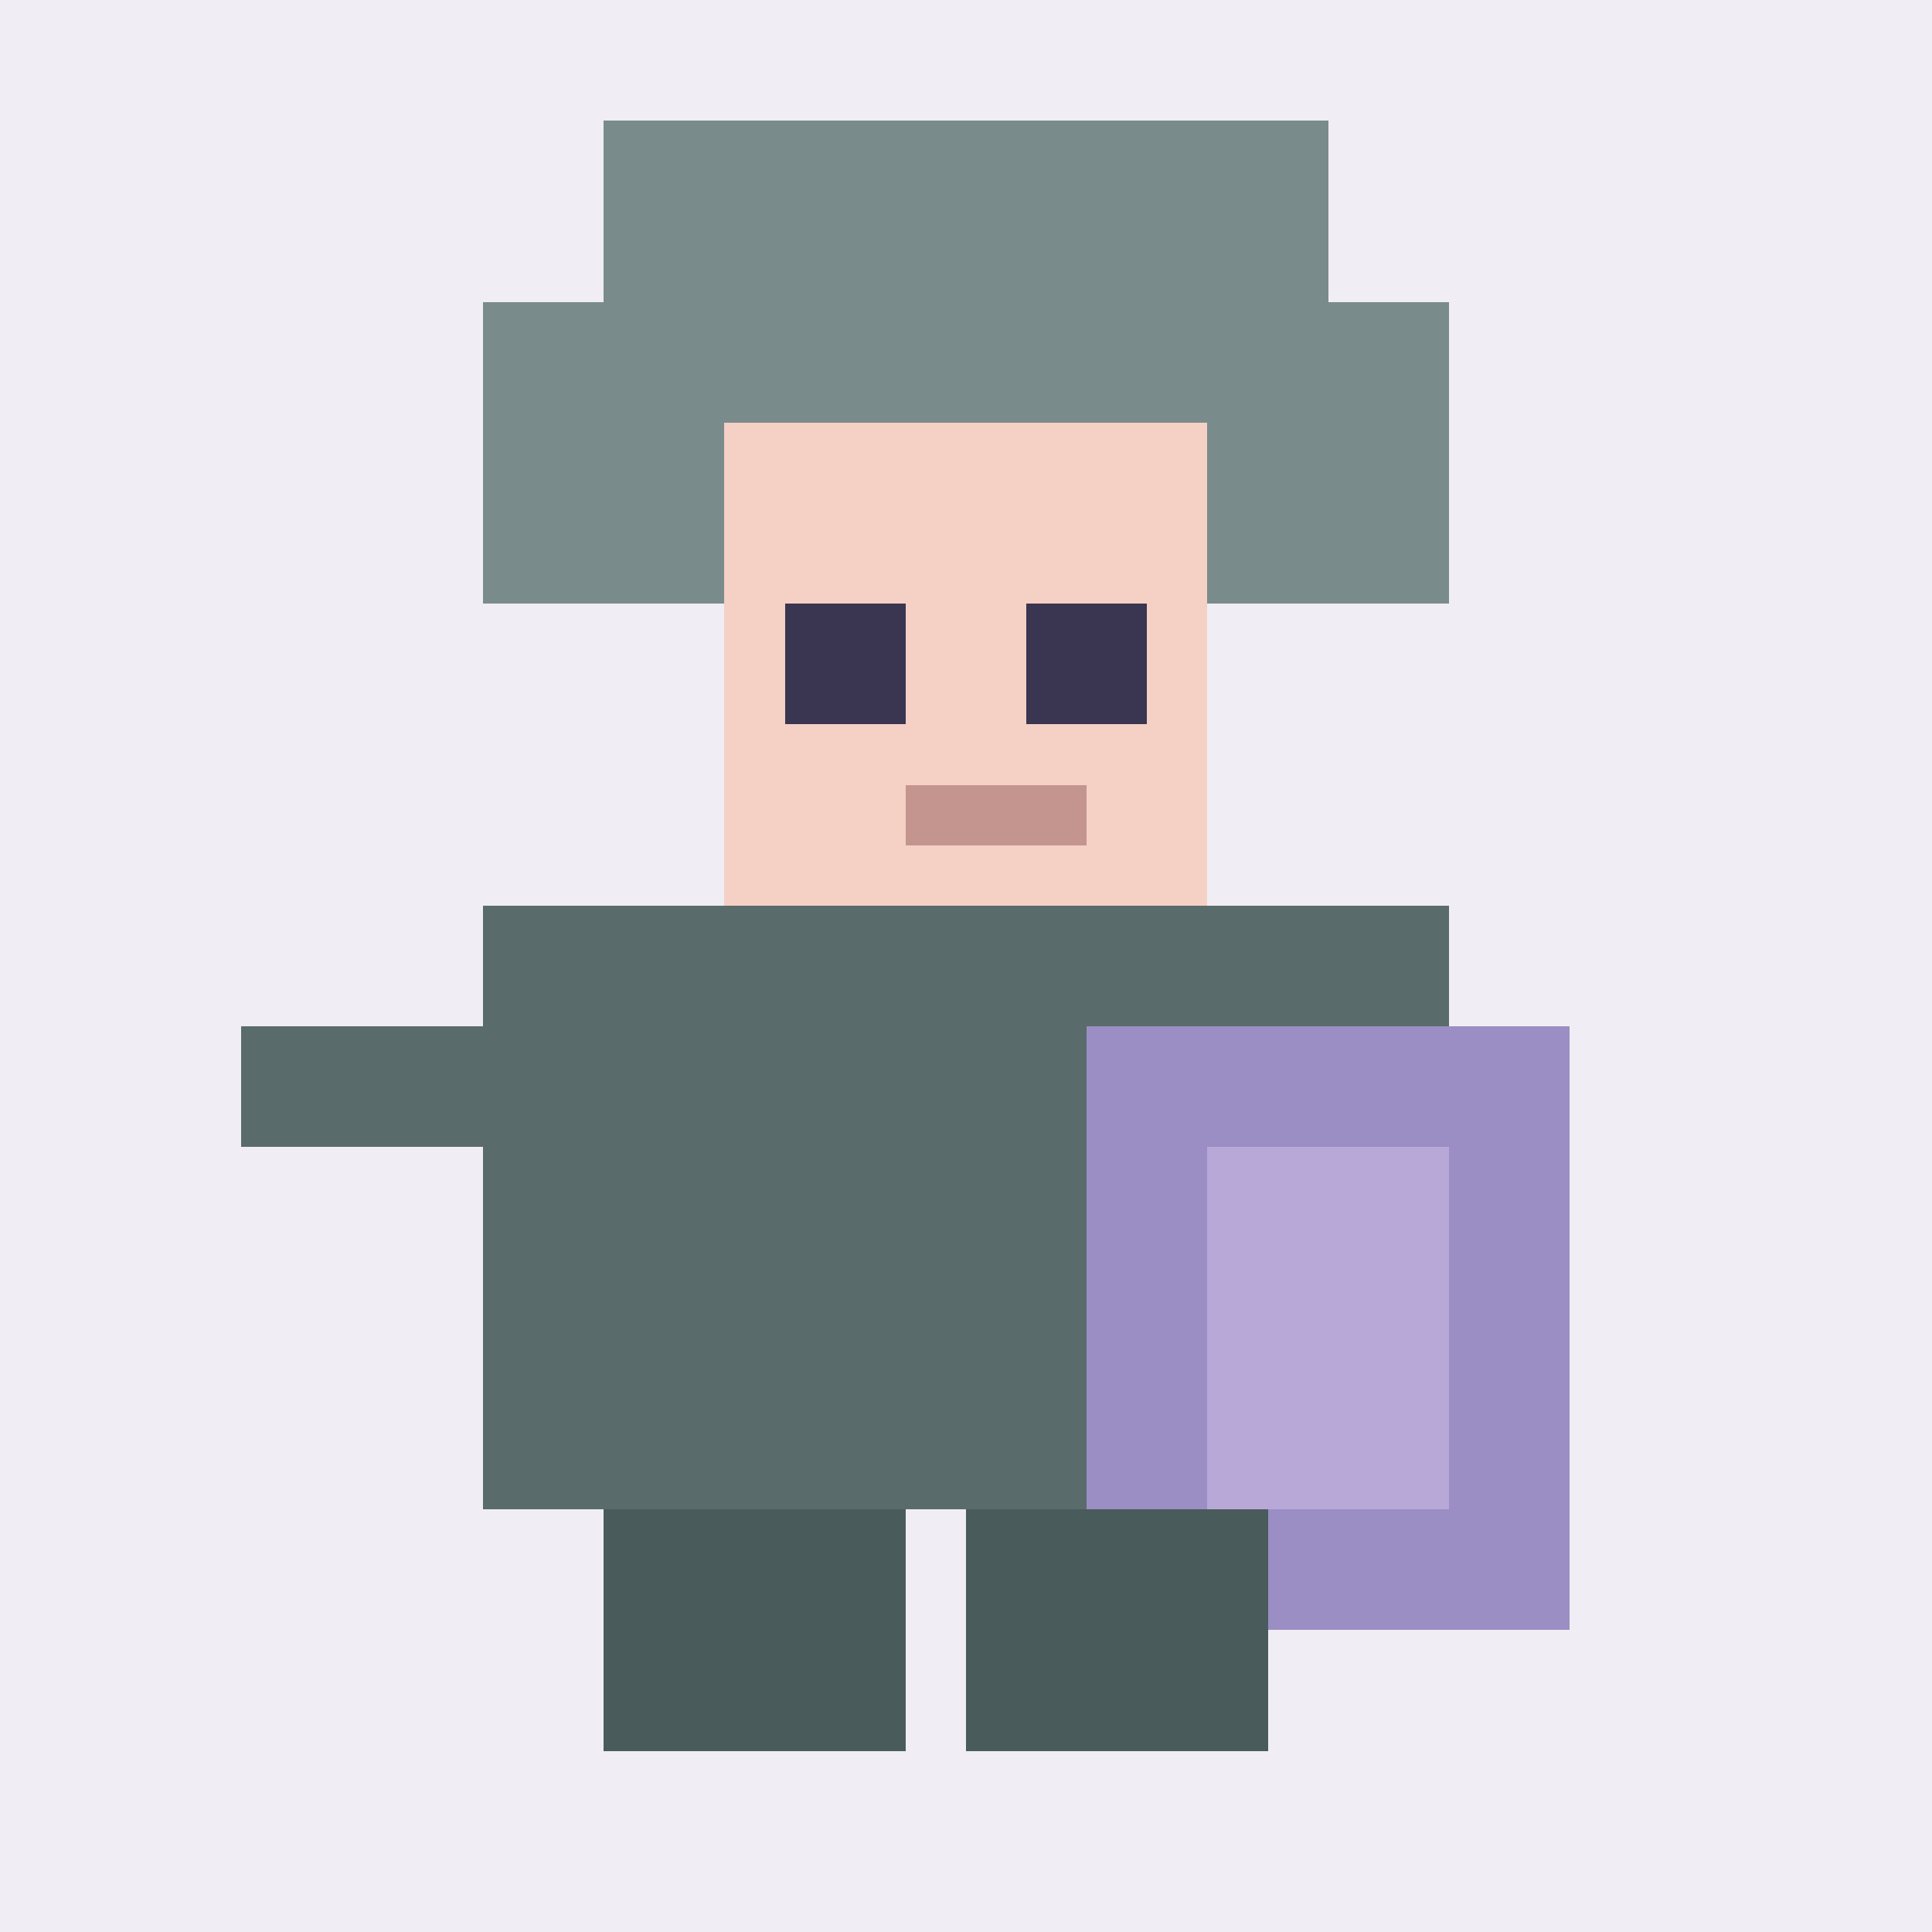
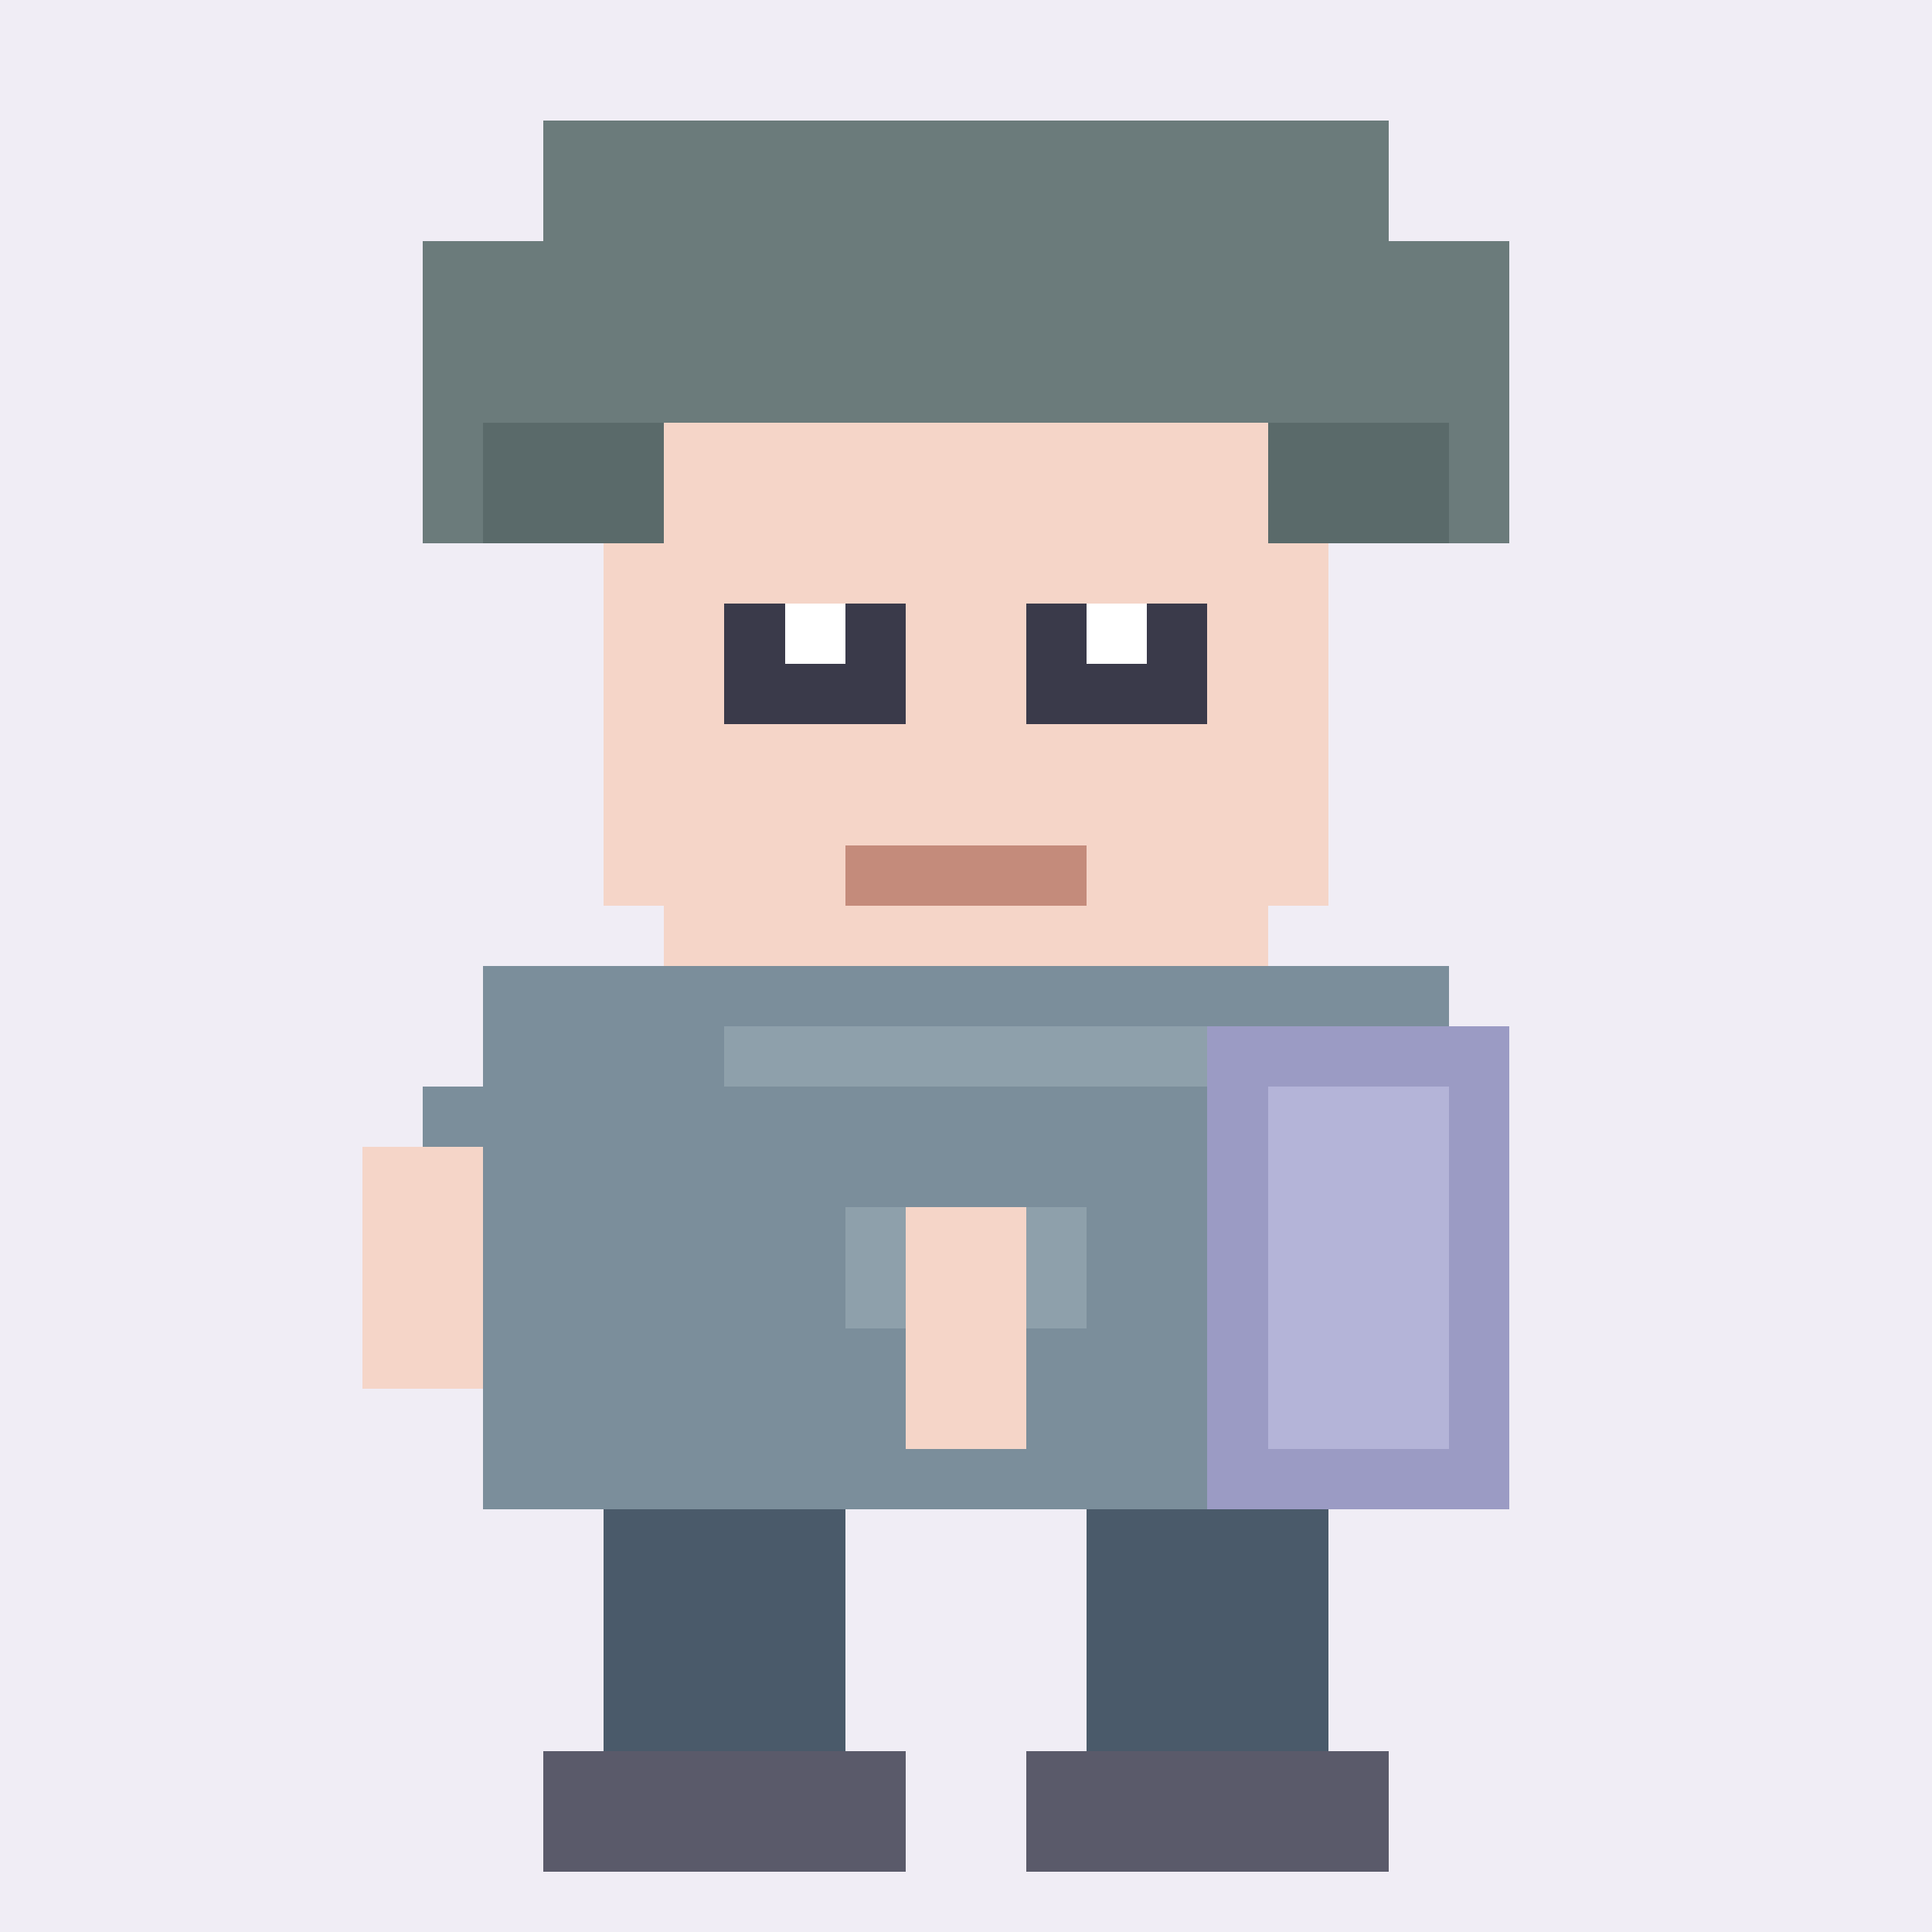
<svg xmlns="http://www.w3.org/2000/svg" viewBox="0 0 32 32" shape-rendering="crispEdges">
  <rect width="32" height="32" fill="#F0EDF5" />
-   <rect x="10" y="2" width="12" height="8" fill="#7A8B8B" />
-   <rect x="8" y="5" width="4" height="5" fill="#7A8B8B" />
-   <rect x="20" y="5" width="4" height="5" fill="#7A8B8B" />
-   <rect x="12" y="7" width="8" height="8" fill="#F5D0C5" />
-   <rect x="13" y="10" width="2" height="2" fill="#3A3550" />
-   <rect x="17" y="10" width="2" height="2" fill="#3A3550" />
-   <rect x="15" y="13" width="3" height="1" fill="#C4958E" />
-   <rect x="8" y="15" width="16" height="10" fill="#5A6B6B" />
-   <rect x="18" y="17" width="8" height="10" fill="#9B8EC4" />
-   <rect x="20" y="19" width="4" height="6" fill="#B8A8D8" />
-   <rect x="4" y="17" width="4" height="2" fill="#5A6B6B" />
-   <rect x="10" y="25" width="5" height="4" fill="#4A5B5B" />
-   <rect x="16" y="25" width="5" height="4" fill="#4A5B5B" />
+   <rect x="9" y="2" width="14" height="7" fill="#6B7B7B" />
+   <rect x="7" y="4" width="3" height="5" fill="#6B7B7B" />
+   <rect x="22" y="4" width="3" height="5" fill="#6B7B7B" />
+   <rect x="8" y="7" width="16" height="2" fill="#5A6A6A" />
+   <rect x="11" y="7" width="10" height="9" fill="#F5D5C8" />
+   <rect x="10" y="9" width="1" height="6" fill="#F5D5C8" />
+   <rect x="21" y="9" width="1" height="6" fill="#F5D5C8" />
+   <rect x="12" y="10" width="3" height="2" fill="#3A3A4A" />
+   <rect x="17" y="10" width="3" height="2" fill="#3A3A4A" />
+   <rect x="13" y="10" width="1" height="1" fill="#FFF" />
+   <rect x="18" y="10" width="1" height="1" fill="#FFF" />
+   <rect x="14" y="14" width="4" height="1" fill="#C48B7B" />
+   <rect x="8" y="16" width="16" height="9" fill="#7B8E9B" />
+   <rect x="7" y="18" width="1" height="4" fill="#7B8E9B" />
+   <rect x="24" y="18" width="1" height="4" fill="#7B8E9B" />
+   <rect x="12" y="17" width="8" height="1" fill="#8EA0AB" />
+   <rect x="14" y="20" width="4" height="2" fill="#8EA0AB" />
+   <rect x="20" y="17" width="5" height="8" fill="#9B9BC4" />
+   <rect x="21" y="18" width="3" height="6" fill="#B4B4D8" />
+   <rect x="6" y="19" width="2" height="4" fill="#F5D5C8" />
+   <rect x="15" y="20" width="2" height="4" fill="#F5D5C8" />
+   <rect x="10" y="25" width="4" height="4" fill="#4A5A6A" />
+   <rect x="18" y="25" width="4" height="4" fill="#4A5A6A" />
+   <rect x="9" y="29" width="6" height="2" fill="#5A5A6A" />
+   <rect x="17" y="29" width="6" height="2" fill="#5A5A6A" />
</svg>
